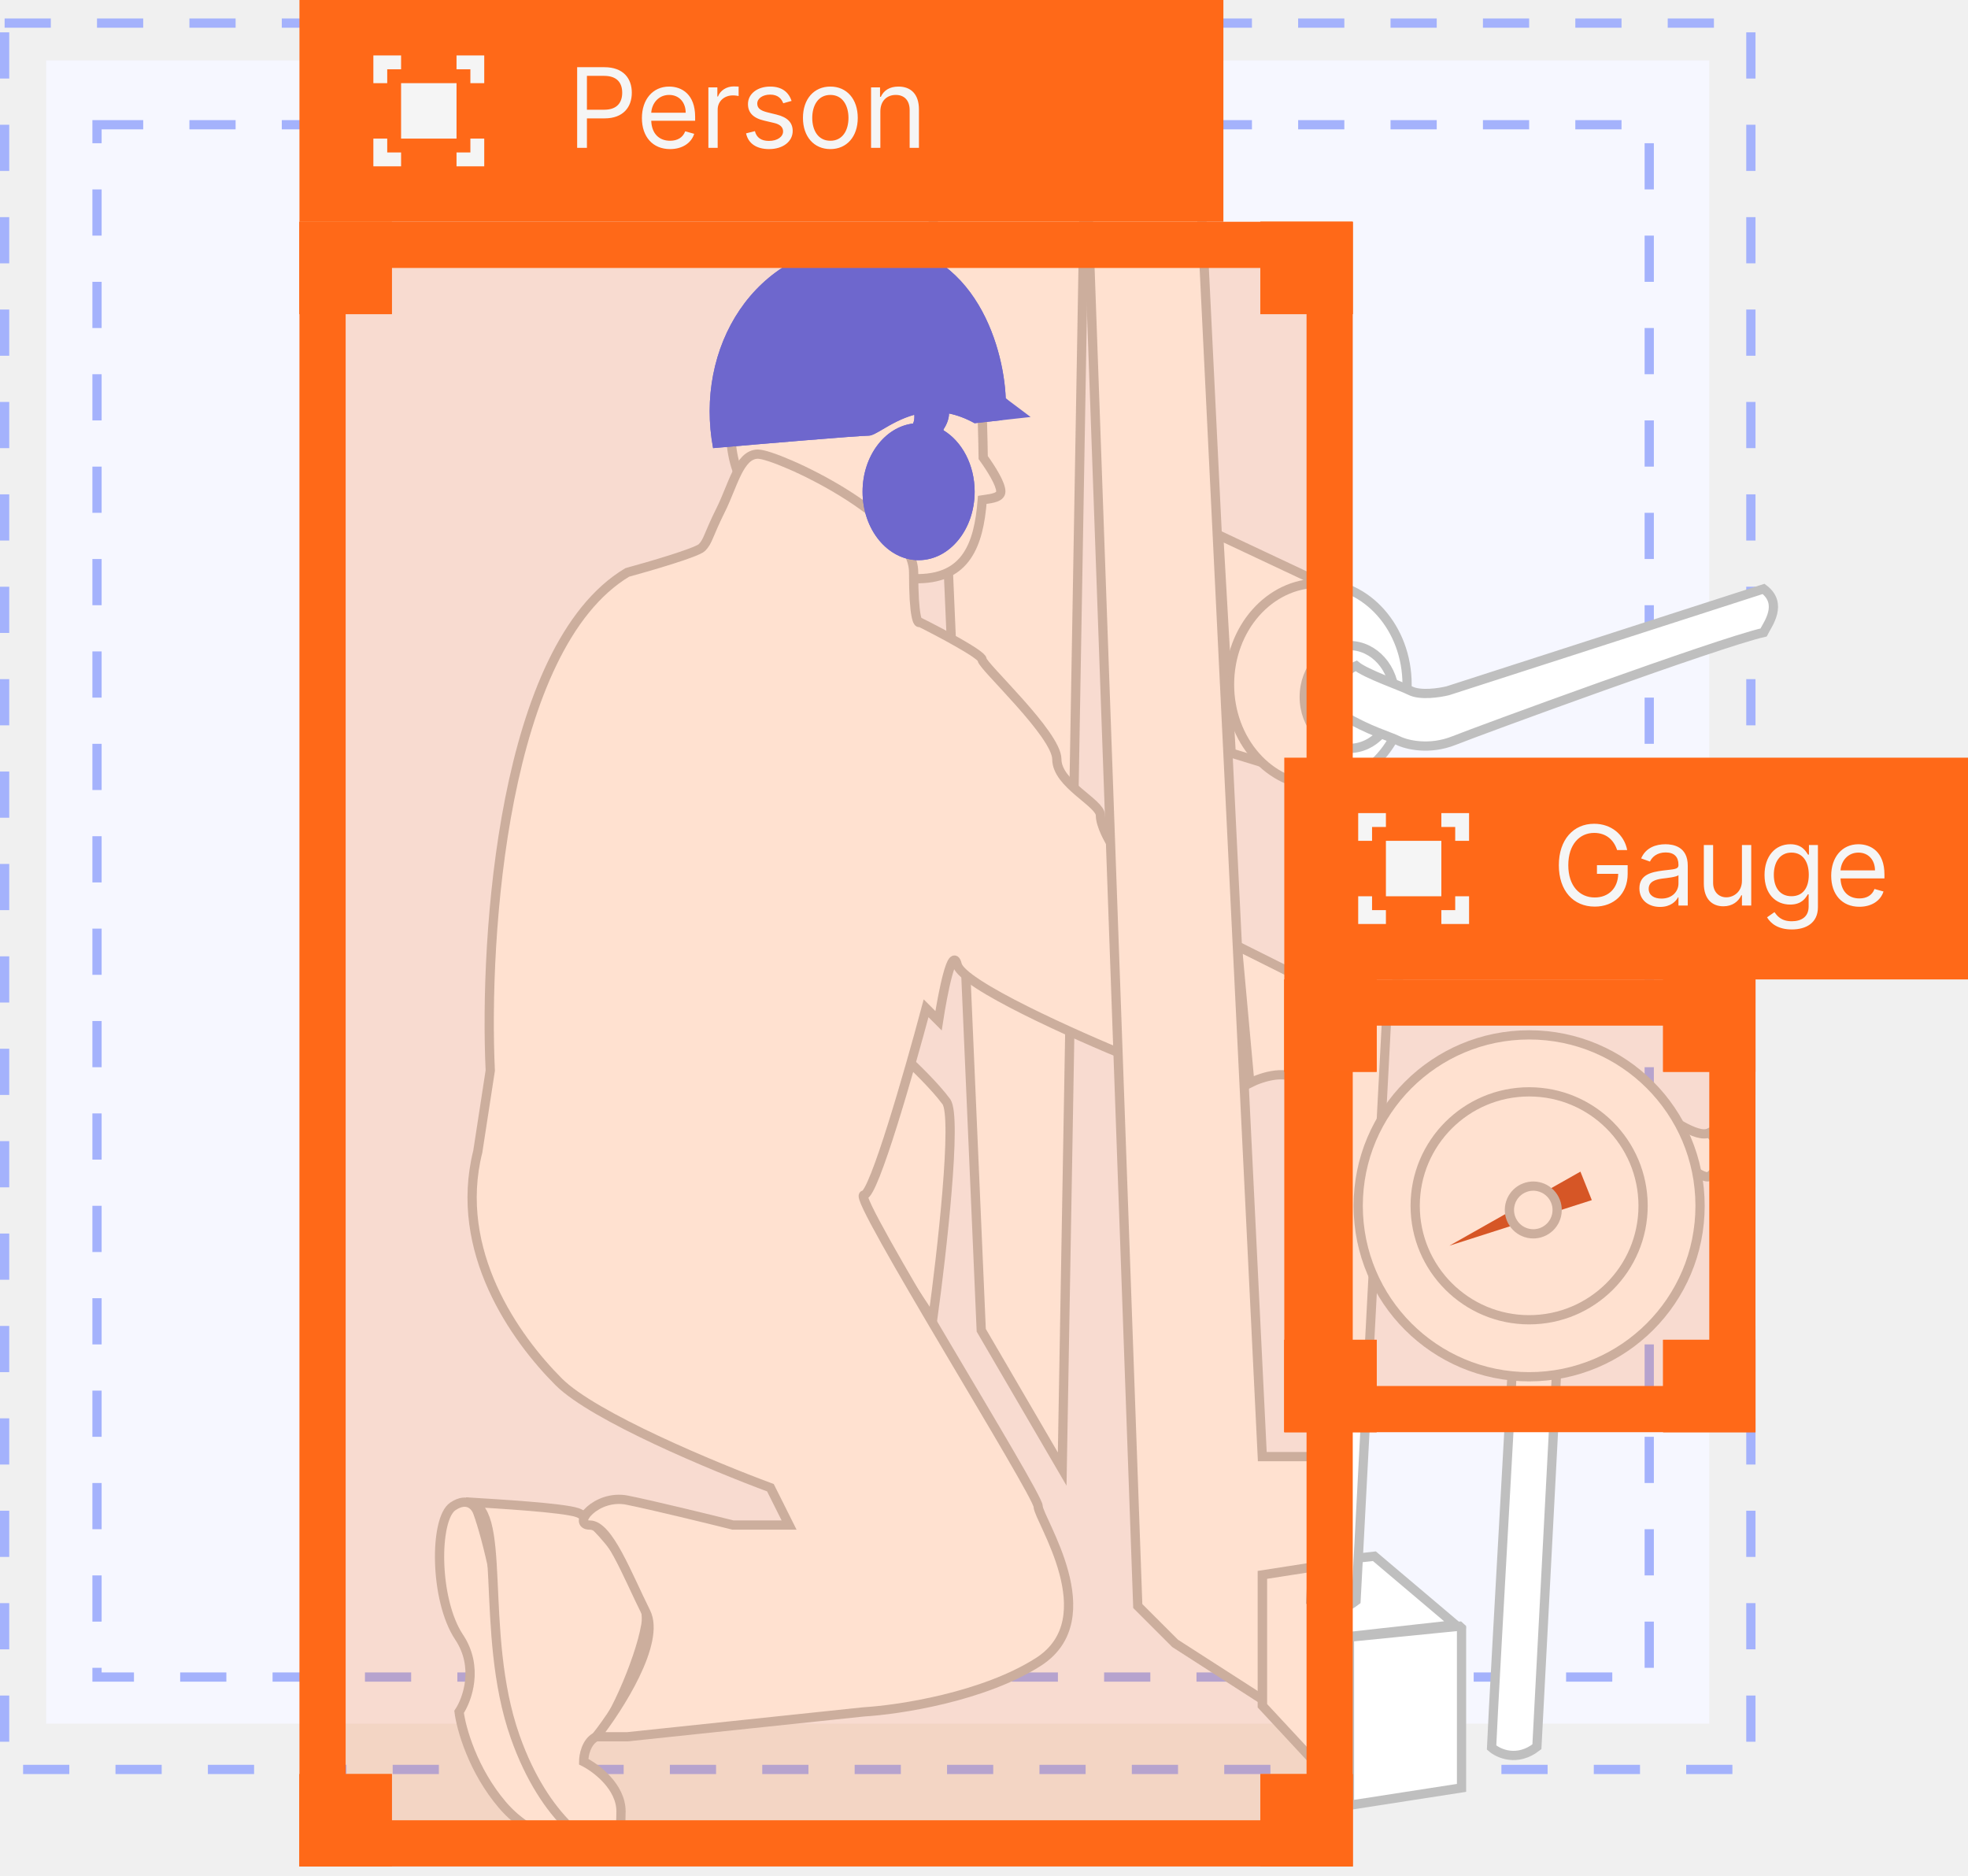
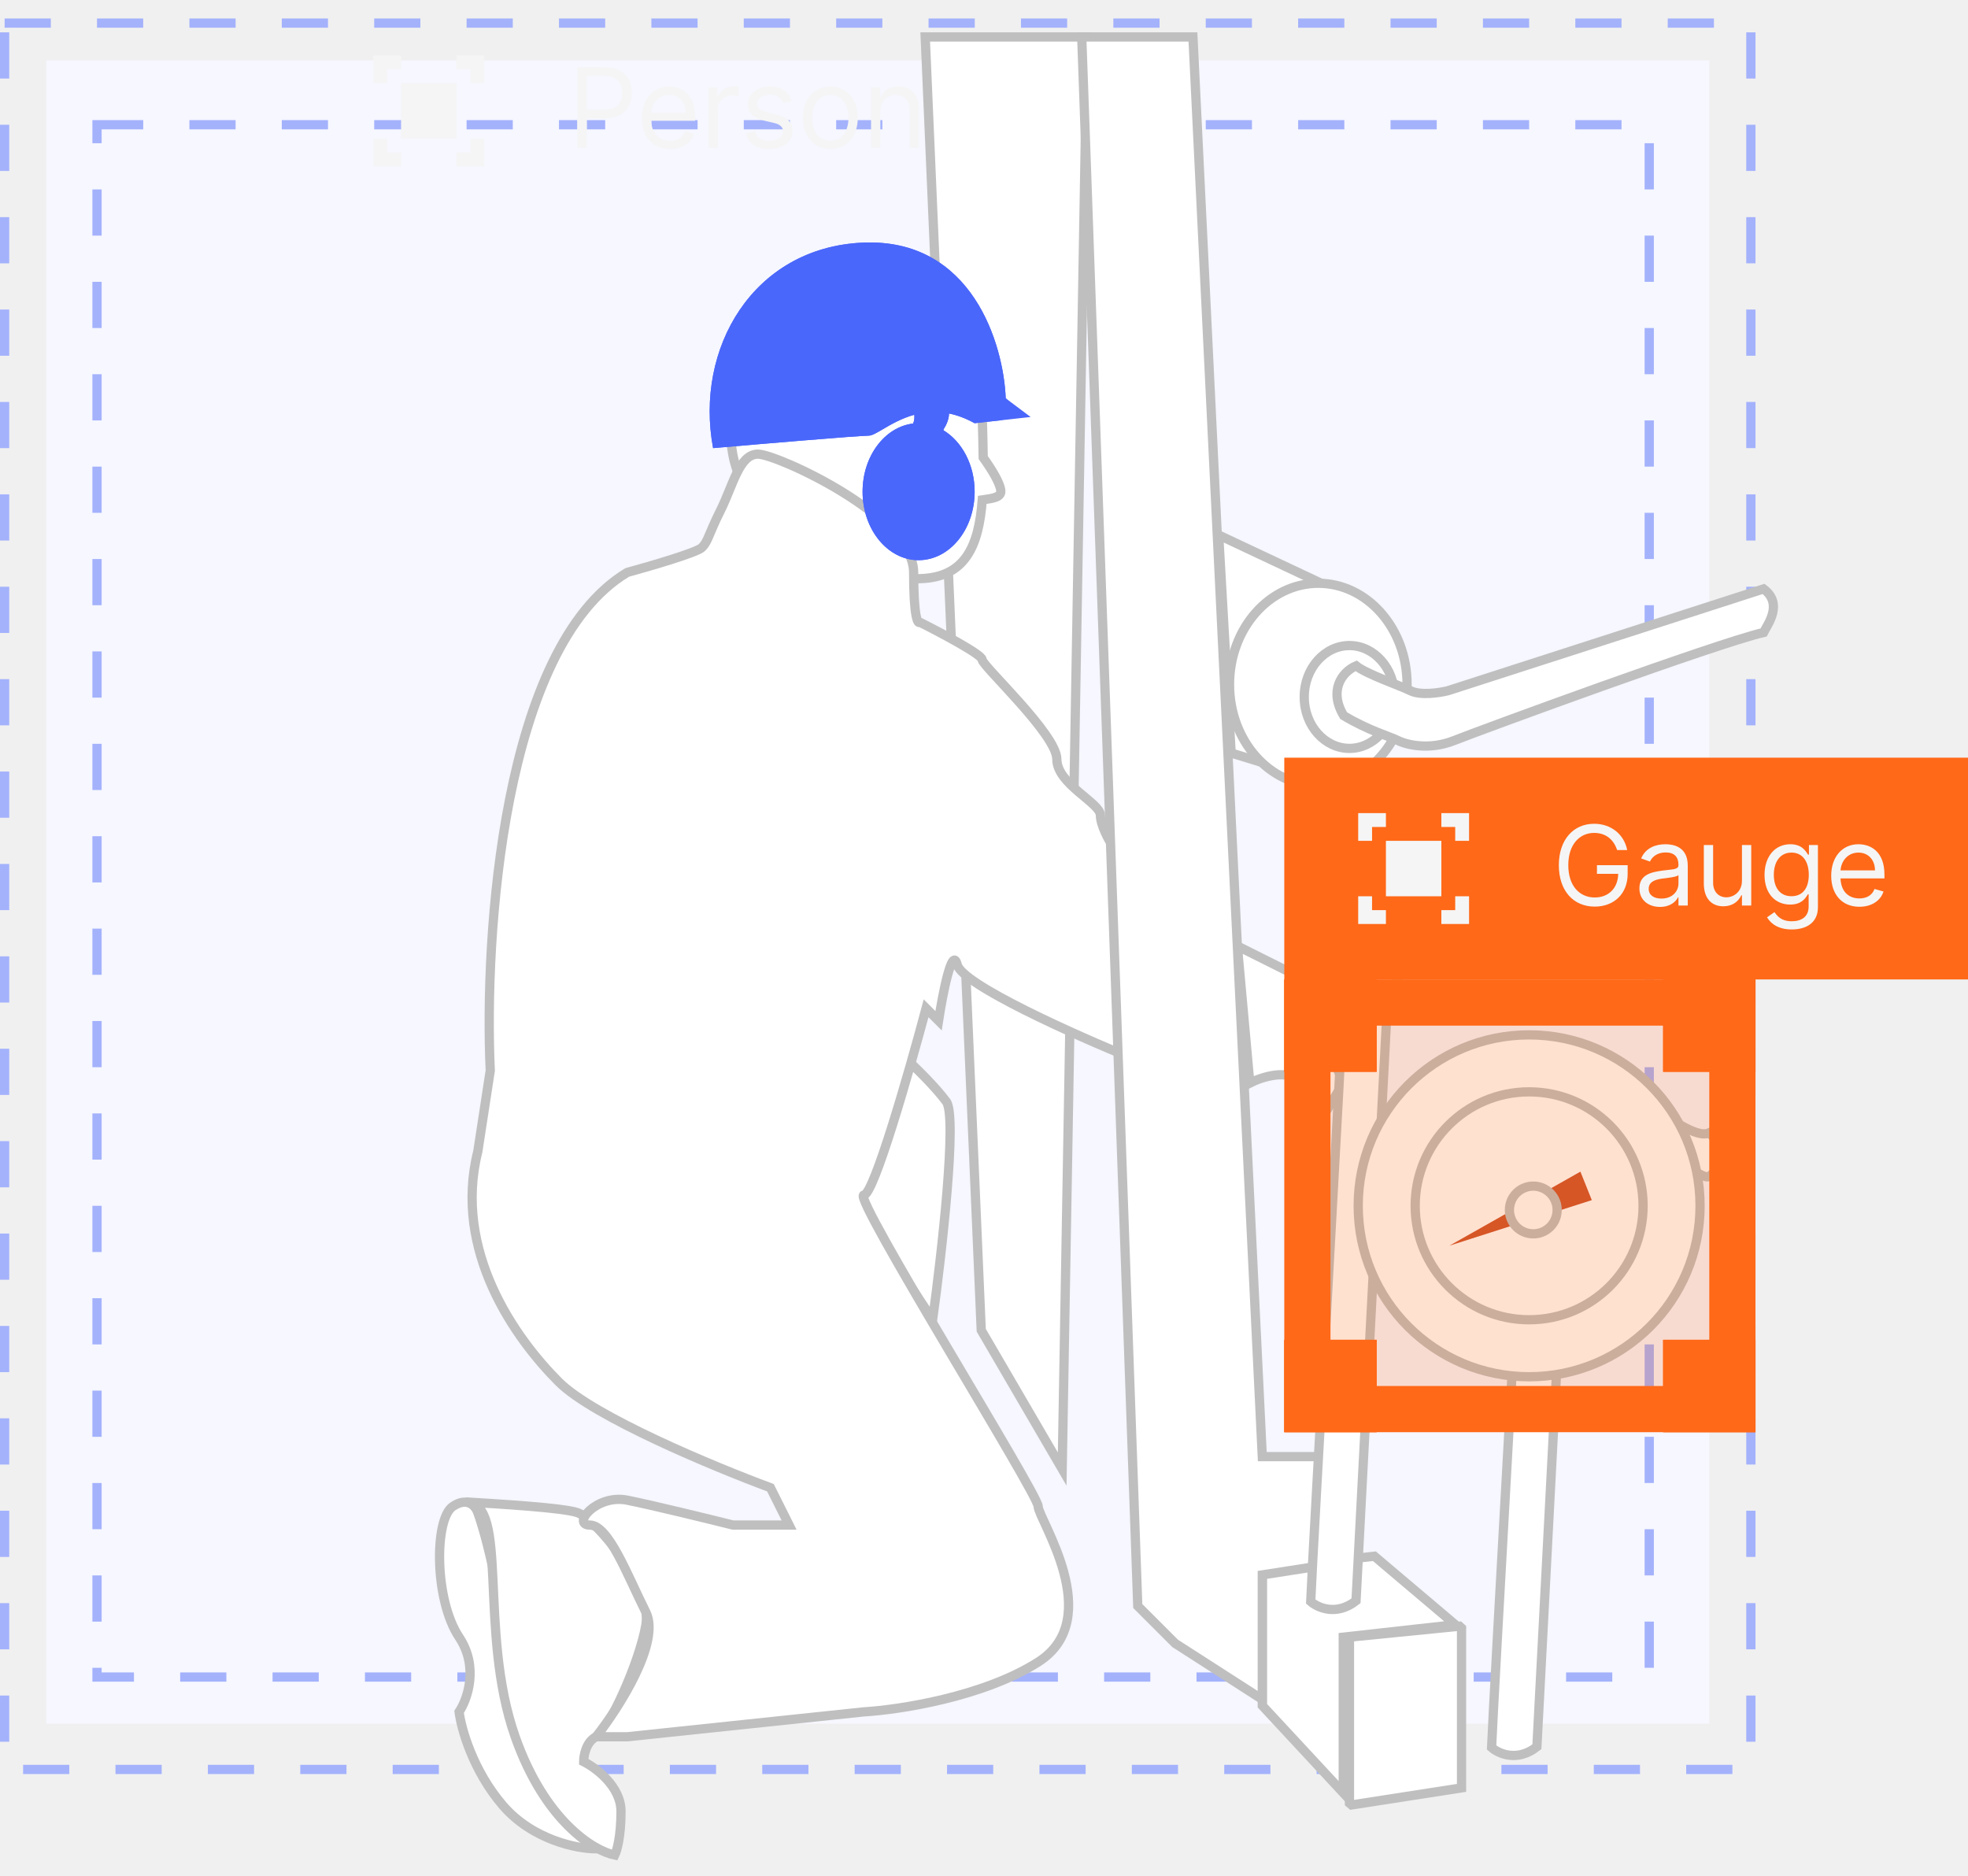
<svg xmlns="http://www.w3.org/2000/svg" width="213" height="203" viewBox="0 0 213 203" fill="none">
  <rect x="5" y="6.541" width="180" height="180" fill="#F6F7FF" />
  <rect x="0.5" y="2.5" width="189" height="189" stroke="#A4B2FC" stroke-dasharray="5 5" />
  <rect x="10.5" y="13.5" width="168" height="168" stroke="#A4B2FC" stroke-dasharray="5 5" />
  <path d="M106.201 143.967L100.137 4H117.657L114.962 158.988L106.201 143.967Z" fill="white" stroke="#BFBFBF" />
  <path fill-rule="evenodd" clip-rule="evenodd" d="M106.332 45.836C106.319 45.373 106.306 44.904 106.294 44.431C106.039 34.414 103.167 30.58 93.804 29.246C86.216 29.439 78.861 37.291 79.116 47.309C79.371 57.326 91.968 62.819 99.556 62.625C104.441 62.501 105.935 59.147 106.311 54.101C106.384 54.09 106.458 54.079 106.532 54.069C107.422 53.942 108.32 53.813 108.32 53.191C108.32 52.379 107.301 50.752 106.414 49.518C106.4 48.338 106.366 47.106 106.332 45.836Z" fill="white" />
  <path d="M106.294 44.431L105.794 44.444V44.444L106.294 44.431ZM106.332 45.836L106.832 45.822L106.332 45.836ZM93.804 29.246L93.874 28.751L93.833 28.745L93.791 28.746L93.804 29.246ZM79.116 47.309L79.616 47.296L79.116 47.309ZM99.556 62.625L99.568 63.125L99.556 62.625ZM106.311 54.101L106.238 53.606L105.842 53.665L105.812 54.064L106.311 54.101ZM106.532 54.069L106.462 53.574H106.462L106.532 54.069ZM106.414 49.518L105.914 49.524L105.916 49.682L106.008 49.81L106.414 49.518ZM105.794 44.444C105.807 44.917 105.819 45.386 105.832 45.849L106.832 45.822C106.819 45.359 106.806 44.891 106.794 44.419L105.794 44.444ZM93.733 29.741C98.37 30.402 101.274 31.666 103.076 33.897C104.888 36.14 105.668 39.46 105.794 44.444L106.794 44.419C106.666 39.385 105.882 35.78 103.854 33.268C101.815 30.744 98.602 29.425 93.874 28.751L93.733 29.741ZM79.616 47.296C79.366 37.501 86.555 29.931 93.817 29.746L93.791 28.746C85.877 28.948 78.355 37.081 78.616 47.321L79.616 47.296ZM99.543 62.126C95.855 62.219 90.905 60.925 86.852 58.373C82.802 55.821 79.737 52.075 79.616 47.296L78.616 47.321C78.749 52.56 82.111 56.568 86.32 59.219C90.526 61.869 95.669 63.224 99.568 63.125L99.543 62.126ZM105.812 54.064C105.626 56.565 105.166 58.553 104.213 59.924C103.288 61.256 101.855 62.067 99.543 62.126L99.568 63.125C102.142 63.06 103.898 62.131 105.035 60.494C106.145 58.896 106.62 56.684 106.809 54.138L105.812 54.064ZM106.462 53.574C106.388 53.584 106.313 53.595 106.238 53.606L106.384 54.595C106.456 54.585 106.529 54.574 106.603 54.564L106.462 53.574ZM107.82 53.191C107.82 53.21 107.819 53.212 107.806 53.225C107.781 53.252 107.717 53.298 107.584 53.347C107.31 53.45 106.924 53.508 106.462 53.574L106.603 54.564C107.029 54.503 107.537 54.433 107.935 54.284C108.138 54.208 108.355 54.097 108.525 53.92C108.709 53.731 108.82 53.483 108.82 53.191H107.82ZM106.008 49.81C106.446 50.419 106.91 51.116 107.262 51.754C107.438 52.074 107.582 52.37 107.68 52.627C107.782 52.892 107.82 53.079 107.82 53.191H108.82C108.82 52.897 108.731 52.576 108.614 52.27C108.494 51.954 108.327 51.614 108.138 51.271C107.759 50.585 107.27 49.852 106.82 49.226L106.008 49.81ZM105.832 45.849C105.867 47.12 105.9 48.348 105.914 49.524L106.914 49.512C106.9 48.327 106.866 47.092 106.832 45.822L105.832 45.849Z" fill="#BFBFBF" />
  <path d="M55.08 182.572C55.619 191.736 61.594 198.07 64.514 200.092C62.492 200.092 57.641 199.149 54.406 195.376C51.172 191.602 49.914 187.065 49.689 185.268C50.588 183.92 51.845 180.416 49.689 177.181C46.994 173.138 46.994 164.377 49.015 163.03C50.633 161.951 51.486 163.03 51.711 163.704C52.609 166.174 54.541 173.407 55.08 182.572Z" fill="white" stroke="#BFBFBF" />
  <path d="M50.717 162.566C50.622 162.56 50.529 162.555 50.438 162.549C50.534 162.549 50.627 162.555 50.717 162.566C54.375 162.793 60.92 163.179 62.496 163.705C64.518 164.379 70.582 171.791 69.909 175.834C69.235 179.877 65.865 187.29 64.518 187.964C63.44 188.503 63.17 189.985 63.17 190.659C64.518 191.333 67.213 193.355 67.213 196.05C67.213 198.746 66.764 200.318 66.539 200.767C64.293 200.318 58.992 197.128 55.758 187.964C51.797 176.743 55.017 163.119 50.717 162.566Z" fill="white" />
  <path d="M50.438 162.549C54.031 162.773 60.879 163.166 62.496 163.705C64.518 164.379 70.582 171.791 69.909 175.834C69.235 179.877 65.865 187.29 64.518 187.964C63.44 188.503 63.17 189.985 63.17 190.659C64.518 191.333 67.213 193.355 67.213 196.05C67.213 198.746 66.764 200.318 66.539 200.767C64.293 200.318 58.992 197.128 55.758 187.964C51.714 176.508 55.154 162.549 50.438 162.549Z" stroke="#BFBFBF" />
  <path d="M102.425 119.231C103.61 120.848 101.931 135.628 100.943 142.816L92.051 129.339L97.979 114.514C98.967 115.412 101.239 117.613 102.425 119.231Z" fill="white" stroke="#BFBFBF" />
  <path d="M53.062 115.861L51.714 124.621C49.019 135.403 55.757 144.837 60.474 149.554C64.248 153.327 77.321 158.763 83.385 161.009L85.407 165.052H79.342C76.647 164.379 70.582 162.896 67.887 162.357C64.517 161.683 61.822 165.052 63.843 165.052C65.865 165.052 67.887 170.443 69.908 174.487C71.525 177.721 66.988 184.819 64.517 187.964H67.887L93.493 185.268C97.312 185.044 106.431 183.651 112.361 179.877C119.774 175.16 112.361 164.379 112.361 163.031C112.361 161.683 92.146 129.338 93.493 129.338C94.572 129.338 98.435 115.861 100.232 109.122L101.58 110.47C102.029 107.55 103.062 102.249 103.601 104.405C104.14 106.561 116.405 112.042 122.469 114.513L121.122 92.275L120.448 91.602C119.998 90.928 119.1 89.311 119.1 88.232C119.1 86.885 114.383 84.863 114.383 82.168C114.383 79.472 106.297 72.06 106.297 71.386C106.297 70.847 101.804 68.466 99.558 67.343C99.333 67.567 98.884 66.804 98.884 61.952C98.884 55.887 84.059 49.148 82.038 49.148C80.016 49.148 79.342 52.518 77.995 55.213C76.647 57.909 76.647 58.583 75.973 59.256C75.434 59.795 70.357 61.278 67.887 61.952C54.409 70.038 52.388 101.26 53.062 115.861Z" fill="white" stroke="#BFBFBF" />
  <path d="M140.66 117.208C139.582 115.591 136.617 116.535 135.27 117.208L133.922 102.383L140.66 105.752L145.378 117.208L143.356 120.577C142.907 120.128 141.739 118.826 140.66 117.208Z" fill="white" stroke="#BFBFBF" />
  <path d="M131.902 57.908L143.358 63.299L142.01 84.189L133.25 81.493L131.902 57.908Z" fill="white" stroke="#BFBFBF" />
  <path d="M152.29 74.081C152.29 80.192 147.931 85.036 142.682 85.036C137.433 85.036 133.074 80.192 133.074 74.081C133.074 67.969 137.433 63.125 142.682 63.125C147.931 63.125 152.29 67.969 152.29 74.081Z" fill="white" stroke="#BFBFBF" />
  <path d="M150.942 75.43C150.942 78.56 148.698 80.995 146.051 80.995C143.404 80.995 141.16 78.56 141.16 75.43C141.16 72.3 143.404 69.865 146.051 69.865C148.698 69.865 150.942 72.3 150.942 75.43Z" fill="white" stroke="#BFBFBF" />
  <path d="M151.312 80.147C150.413 79.697 148.124 79.069 145.428 77.451C143.811 74.756 145.202 72.734 146.775 72.06C147.898 72.959 151.581 74.217 152.66 74.756C153.738 75.295 155.804 74.98 156.703 74.756L190.875 63.734C193.032 65.352 191.324 67.553 190.875 68.451C185.934 69.575 160.072 79.069 157.377 80.147C154.681 81.225 152.21 80.596 151.312 80.147Z" fill="white" stroke="#BFBFBF" />
  <path d="M145.381 194.029L136.621 184.595V169.77L148.751 168.422L157.511 175.834L145.381 177.182V194.029Z" fill="white" stroke="#BFBFBF" />
  <path d="M158.184 193.495V175.975L146.055 177.183V195.377L158.184 193.495Z" fill="white" />
  <path d="M158.184 175.975H158.684L158.135 175.477L158.184 175.975ZM158.184 193.495L158.261 193.989L158.684 193.924V193.495H158.184ZM146.055 195.377H145.555L146.131 195.871L146.055 195.377ZM146.055 177.183L146.005 176.685L145.555 177.183H146.055ZM157.684 175.975V193.495H158.684V175.975H157.684ZM158.108 193.001L145.978 194.883L146.131 195.871L158.261 193.989L158.108 193.001ZM146.555 195.377V177.183H145.555V195.377H146.555ZM146.104 177.68L158.234 176.472L158.135 175.477L146.005 176.685L146.104 177.68Z" fill="#BFBFBF" />
  <path d="M127.186 177.856L136.62 183.921V170.444L145.287 169.096L144.613 157.64H136.62L129.114 4H117.078L123.143 173.813L127.186 177.856Z" fill="white" stroke="#BFBFBF" />
  <path d="M148.769 101.024C153.467 97.667 187.86 85.416 190.556 84.068C192.577 86.09 191.712 87.931 190.553 88.784C189.395 89.636 154.796 103.071 152.794 104.406C150.791 105.741 150.098 108.579 150.098 109.797L146.765 173.247C144.645 174.911 142.611 173.994 141.86 173.328C142.054 168.264 145.4 110.471 145.4 107.762C145.4 105.054 146.865 102.384 148.769 101.024Z" fill="white" stroke="#BFBFBF" />
  <path d="M168.345 116.822C173.044 113.466 182.304 123.943 185 122.595C187.021 124.617 186.156 126.458 184.997 127.311C183.839 128.163 174.373 118.869 172.37 120.204C170.367 121.539 169.674 124.378 169.674 125.595L166.341 189.045C164.221 190.71 162.188 189.793 161.436 189.126C161.63 184.062 164.976 126.269 164.976 123.561C164.976 120.853 166.441 118.183 168.345 116.822Z" fill="white" stroke="#BFBFBF" />
  <path fill-rule="evenodd" clip-rule="evenodd" d="M77.18 48.498C82.346 48.048 92.948 47.15 94.026 47.15C94.367 47.15 94.879 46.849 95.553 46.453C96.425 45.941 97.568 45.27 98.957 44.888C98.985 45.237 98.951 45.565 98.823 45.837C95.755 46.206 93.358 49.367 93.358 53.214C93.358 57.307 96.073 60.626 99.423 60.626C102.772 60.626 105.488 57.307 105.488 53.214C105.488 50.302 104.114 47.783 102.117 46.571V46.475C102.389 46.067 102.727 45.362 102.711 44.75C103.581 44.927 104.505 45.26 105.482 45.802L111.547 45.129L108.851 43.107C108.627 37.267 105.212 25.721 93.353 26.26C81.493 26.799 75.161 37.716 77.18 48.498Z" fill="#4A67FB" />
  <mask id="path-24-inside-1" fill="white">
    <path fill-rule="evenodd" clip-rule="evenodd" d="M94.026 47.15C92.948 47.15 82.346 48.048 77.18 48.498C75.161 37.716 81.493 26.799 93.353 26.26C105.212 25.721 108.627 37.267 108.851 43.107C109.818 43.832 109.4 45.367 108.198 45.501L105.482 45.802C104.505 45.26 103.581 44.927 102.711 44.75C102.727 45.362 102.389 46.067 102.117 46.475V46.571C104.114 47.783 105.488 50.302 105.488 53.214C105.488 57.307 102.772 60.626 99.423 60.626C96.073 60.626 93.358 57.307 93.358 53.214C93.358 49.367 95.755 46.206 98.823 45.837C98.951 45.565 98.985 45.237 98.957 44.888C97.568 45.27 96.425 45.941 95.553 46.453C94.879 46.849 94.367 47.15 94.026 47.15Z" />
  </mask>
  <path d="M77.18 48.498L76.197 48.682C76.292 49.187 76.754 49.538 77.266 49.494L77.18 48.498ZM93.353 26.26L93.307 25.262L93.353 26.26ZM108.851 43.107L107.852 43.145C107.864 43.446 108.01 43.726 108.251 43.907L108.851 43.107ZM108.198 45.501L108.308 46.494L108.198 45.501ZM105.482 45.802L104.996 46.676C105.178 46.777 105.386 46.819 105.592 46.796L105.482 45.802ZM102.711 44.75L102.91 43.77C102.612 43.709 102.302 43.788 102.069 43.984C101.836 44.179 101.704 44.47 101.712 44.775L102.711 44.75ZM102.117 46.475L101.284 45.92C101.175 46.084 101.117 46.277 101.117 46.475H102.117ZM102.117 46.571H101.117C101.117 46.92 101.299 47.244 101.598 47.425L102.117 46.571ZM98.823 45.837L98.942 46.83C99.284 46.789 99.581 46.574 99.728 46.262L98.823 45.837ZM98.957 44.888L99.954 44.808C99.93 44.511 99.775 44.241 99.531 44.07C99.287 43.898 98.98 43.845 98.692 43.924L98.957 44.888ZM95.553 46.453L96.059 47.316H96.059L95.553 46.453ZM77.266 49.494C79.849 49.269 83.789 48.933 87.218 48.652C90.684 48.368 93.541 48.15 94.026 48.15V46.15C93.434 46.15 90.45 46.381 87.055 46.659C83.621 46.94 79.677 47.277 77.093 47.501L77.266 49.494ZM93.307 25.262C80.695 25.835 74.095 37.455 76.197 48.682L78.163 48.314C76.227 37.977 82.29 27.764 93.398 27.259L93.307 25.262ZM109.851 43.069C109.733 40.019 108.79 35.479 106.297 31.737C103.769 27.942 99.639 24.974 93.307 25.262L93.398 27.259C98.926 27.008 102.433 29.543 104.633 32.846C106.868 36.202 107.745 40.355 107.852 43.145L109.851 43.069ZM108.308 46.494C110.411 46.261 111.143 43.576 109.451 42.307L108.251 43.907C108.494 44.089 108.389 44.473 108.088 44.507L108.308 46.494ZM105.592 46.796L108.308 46.494L108.088 44.507L105.372 44.808L105.592 46.796ZM102.512 45.73C103.275 45.885 104.103 46.18 104.996 46.676L105.968 44.928C104.907 44.339 103.886 43.968 102.91 43.77L102.512 45.73ZM102.949 47.029C103.26 46.562 103.734 45.646 103.711 44.725L101.712 44.775C101.715 44.902 101.679 45.094 101.588 45.331C101.501 45.559 101.384 45.771 101.284 45.92L102.949 47.029ZM103.117 46.571V46.475H101.117V46.571H103.117ZM101.598 47.425C103.253 48.43 104.488 50.597 104.488 53.214H106.488C106.488 50.008 104.976 47.136 102.635 45.716L101.598 47.425ZM104.488 53.214C104.488 56.952 102.042 59.626 99.423 59.626V61.626C103.503 61.626 106.488 57.663 106.488 53.214H104.488ZM99.423 59.626C96.804 59.626 94.358 56.952 94.358 53.214H92.358C92.358 57.663 95.343 61.626 99.423 61.626V59.626ZM94.358 53.214C94.358 49.716 96.519 47.121 98.942 46.83L98.703 44.844C94.991 45.29 92.358 49.019 92.358 53.214H94.358ZM97.96 44.968C97.98 45.215 97.946 45.351 97.918 45.412L99.728 46.262C99.955 45.778 99.99 45.259 99.954 44.808L97.96 44.968ZM96.059 47.316C96.937 46.8 97.976 46.195 99.222 45.853L98.692 43.924C97.16 44.345 95.913 45.082 95.046 45.591L96.059 47.316ZM94.026 48.15C94.444 48.15 94.836 47.979 95.104 47.848C95.4 47.703 95.733 47.507 96.059 47.316L95.046 45.591C94.698 45.795 94.438 45.947 94.225 46.052C94.122 46.102 94.051 46.131 94.006 46.145C93.958 46.161 93.971 46.15 94.026 46.15V48.15Z" fill="#4A67FB" mask="url(#path-24-inside-1)" />
  <circle cx="165.5" cy="130.5" r="18.5" fill="white" stroke="#BFBFBF" />
  <circle cx="165.501" cy="130.499" r="12.333" fill="white" stroke="#BFBFBF" />
  <path d="M171.051 126.801L156.867 134.817L172.284 129.884L171.051 126.801Z" fill="#CC512B" />
  <circle cx="165.95" cy="130.951" r="2.583" transform="rotate(-27.0847 165.95 130.951)" fill="white" stroke="#BFBFBF" />
-   <path d="M34.91 26.5H143.91V199.5H34.91V26.5Z" fill="#FF6918" fill-opacity="0.2" stroke="#FF6918" stroke-width="5" />
-   <rect width="100" height="24" transform="translate(32.4102)" fill="#FF6918" />
-   <rect x="32.41" y="24" width="10" height="10" fill="#FF6918" />
-   <rect x="32.41" y="192" width="10" height="10" fill="#FF6918" />
-   <rect x="136.41" y="24" width="10" height="10" fill="#FF6918" />
-   <rect x="136.41" y="192" width="10" height="10" fill="#FF6918" />
-   <rect x="32.41" y="24" width="10" height="10" fill="#FF6918" />
-   <rect x="32.41" y="192" width="10" height="10" fill="#FF6918" />
-   <rect x="136.41" y="24" width="10" height="10" fill="#FF6918" />
-   <rect x="136.41" y="192" width="10" height="10" fill="#FF6918" />
  <path d="M141.5 108.5H187.5V152.5H141.5V108.5Z" fill="#FF6918" fill-opacity="0.2" stroke="#FF6918" stroke-width="5" />
  <rect width="74" height="24" transform="translate(139 82)" fill="#FF6918" />
  <rect x="139" y="106" width="10" height="10" fill="#FF6918" />
  <rect x="139" y="145" width="10" height="10" fill="#FF6918" />
  <rect x="180" y="106" width="10" height="10" fill="#FF6918" />
  <rect x="180" y="145" width="10" height="10" fill="#FF6918" />
  <rect x="139" y="106" width="10" height="10" fill="#FF6918" />
  <rect x="139" y="145" width="10" height="10" fill="#FF6918" />
  <rect x="180" y="106" width="10" height="10" fill="#FF6918" />
  <rect x="180" y="145" width="10" height="10" fill="#FF6918" />
  <path fill-rule="evenodd" clip-rule="evenodd" d="M159 91V89.5V88H157.5H156V89.5H157.5V91H159ZM148.5 88H150V89.5H148.5V91H147V89.5V88H148.5ZM150 91H156V97H150V91ZM157.5 100H156V98.5H157.5V97H159V98.5V100H157.5ZM147 97V98.5V100H148.5H150L150 98.5L148.5 98.5L148.5 97H147Z" fill="#F5F5F5" />
  <path d="M175.023 92H176.114C175.79 90.312 174.375 89.153 172.534 89.153C170.297 89.153 168.716 90.875 168.716 93.636C168.716 96.398 170.284 98.119 172.602 98.119C174.682 98.119 176.165 96.734 176.165 94.574V93.636H172.841V94.574H175.142C175.112 96.142 174.081 97.131 172.602 97.131C170.983 97.131 169.739 95.903 169.739 93.636C169.739 91.369 170.983 90.142 172.534 90.142C173.795 90.142 174.652 90.854 175.023 92ZM179.669 98.153C180.811 98.153 181.407 97.54 181.612 97.114H181.663V98H182.669V93.688C182.669 91.608 181.083 91.369 180.248 91.369C179.259 91.369 178.134 91.71 177.623 92.903L178.578 93.244C178.799 92.767 179.323 92.256 180.282 92.256C181.207 92.256 181.663 92.746 181.663 93.585V93.619C181.663 94.105 181.169 94.062 179.975 94.216C178.761 94.374 177.436 94.642 177.436 96.142C177.436 97.421 178.424 98.153 179.669 98.153ZM179.822 97.25C179.021 97.25 178.441 96.892 178.441 96.193C178.441 95.426 179.14 95.188 179.924 95.085C180.35 95.034 181.492 94.915 181.663 94.71V95.631C181.663 96.449 181.015 97.25 179.822 97.25ZM188.533 95.324C188.533 96.551 187.596 97.114 186.846 97.114C186.01 97.114 185.414 96.5 185.414 95.546V91.454H184.408V95.614C184.408 97.284 185.295 98.085 186.522 98.085C187.51 98.085 188.158 97.557 188.465 96.892H188.533V98H189.539V91.454H188.533V95.324ZM193.927 100.591C195.495 100.591 196.756 99.875 196.756 98.188V91.454H195.785V92.494H195.683C195.461 92.153 195.052 91.369 193.773 91.369C192.12 91.369 190.978 92.682 190.978 94.693C190.978 96.739 192.171 97.898 193.756 97.898C195.035 97.898 195.444 97.148 195.665 96.79H195.751V98.119C195.751 99.21 194.984 99.704 193.927 99.704C192.738 99.704 192.32 99.078 192.052 98.716L191.251 99.278C191.66 99.965 192.465 100.591 193.927 100.591ZM193.893 96.994C192.631 96.994 191.984 96.04 191.984 94.676C191.984 93.347 192.614 92.273 193.893 92.273C195.12 92.273 195.768 93.261 195.768 94.676C195.768 96.125 195.103 96.994 193.893 96.994ZM201.246 98.136C202.575 98.136 203.547 97.472 203.854 96.483L202.882 96.21C202.626 96.892 202.034 97.233 201.246 97.233C200.065 97.233 199.251 96.47 199.204 95.068H203.956V94.642C203.956 92.204 202.507 91.369 201.143 91.369C199.371 91.369 198.194 92.767 198.194 94.778C198.194 96.79 199.354 98.136 201.246 98.136ZM199.204 94.199C199.273 93.18 199.993 92.273 201.143 92.273C202.234 92.273 202.933 93.091 202.933 94.199H199.204Z" fill="#F5F5F5" />
  <path fill-rule="evenodd" clip-rule="evenodd" d="M52.41 9V7.5V6H50.91H49.41V7.5H50.91V9H52.41ZM41.91 6L43.41 6V7.5H41.91V9H40.41V7.5V6H41.91ZM43.41 9L49.41 9V15L43.41 15V9ZM50.91 18H49.41V16.5H50.91V15H52.41V16.5V18H50.91ZM40.41 15V16.5V18H41.91H43.41L43.41 16.5L41.91 16.5L41.91 15H40.41Z" fill="#F5F5F5" />
  <path d="M62.467 16H63.524V12.812H65.433C67.466 12.812 68.382 11.577 68.382 10.034C68.382 8.491 67.466 7.273 65.416 7.273H62.467V16ZM63.524 11.875V8.21H65.382C66.801 8.21 67.342 8.986 67.342 10.034C67.342 11.082 66.801 11.875 65.399 11.875H63.524ZM72.526 16.136C73.855 16.136 74.827 15.472 75.134 14.483L74.162 14.21C73.906 14.892 73.314 15.233 72.526 15.233C71.345 15.233 70.531 14.47 70.485 13.068H75.236V12.642C75.236 10.204 73.787 9.369 72.424 9.369C70.651 9.369 69.475 10.767 69.475 12.778C69.475 14.79 70.634 16.136 72.526 16.136ZM70.485 12.199C70.553 11.18 71.273 10.273 72.424 10.273C73.514 10.273 74.213 11.091 74.213 12.199H70.485ZM76.67 16H77.675V11.858C77.675 10.972 78.374 10.324 79.329 10.324C79.597 10.324 79.874 10.375 79.943 10.392V9.369C79.828 9.361 79.563 9.352 79.414 9.352C78.63 9.352 77.948 9.795 77.71 10.443H77.641V9.455H76.67V16ZM85.675 10.921C85.36 9.991 84.652 9.369 83.357 9.369C81.976 9.369 80.954 10.153 80.954 11.261C80.954 12.165 81.49 12.77 82.692 13.051L83.783 13.307C84.444 13.46 84.755 13.776 84.755 14.227C84.755 14.79 84.158 15.25 83.221 15.25C82.398 15.25 81.882 14.896 81.704 14.193L80.749 14.432C80.983 15.544 81.9 16.136 83.238 16.136C84.759 16.136 85.794 15.305 85.794 14.176C85.794 13.264 85.223 12.689 84.056 12.403L83.084 12.165C82.309 11.973 81.959 11.713 81.959 11.21C81.959 10.648 82.556 10.239 83.357 10.239C84.235 10.239 84.597 10.724 84.772 11.176L85.675 10.921ZM89.871 16.136C91.644 16.136 92.837 14.79 92.837 12.761C92.837 10.716 91.644 9.369 89.871 9.369C88.099 9.369 86.905 10.716 86.905 12.761C86.905 14.79 88.099 16.136 89.871 16.136ZM89.871 15.233C88.525 15.233 87.911 14.074 87.911 12.761C87.911 11.449 88.525 10.273 89.871 10.273C91.218 10.273 91.832 11.449 91.832 12.761C91.832 14.074 91.218 15.233 89.871 15.233ZM95.282 12.062C95.282 10.921 95.99 10.273 96.953 10.273C97.886 10.273 98.453 10.882 98.453 11.909V16H99.458V11.841C99.458 10.171 98.568 9.369 97.242 9.369C96.254 9.369 95.64 9.812 95.333 10.477H95.248V9.455H94.276V16H95.282V12.062Z" fill="#F5F5F5" />
</svg>
